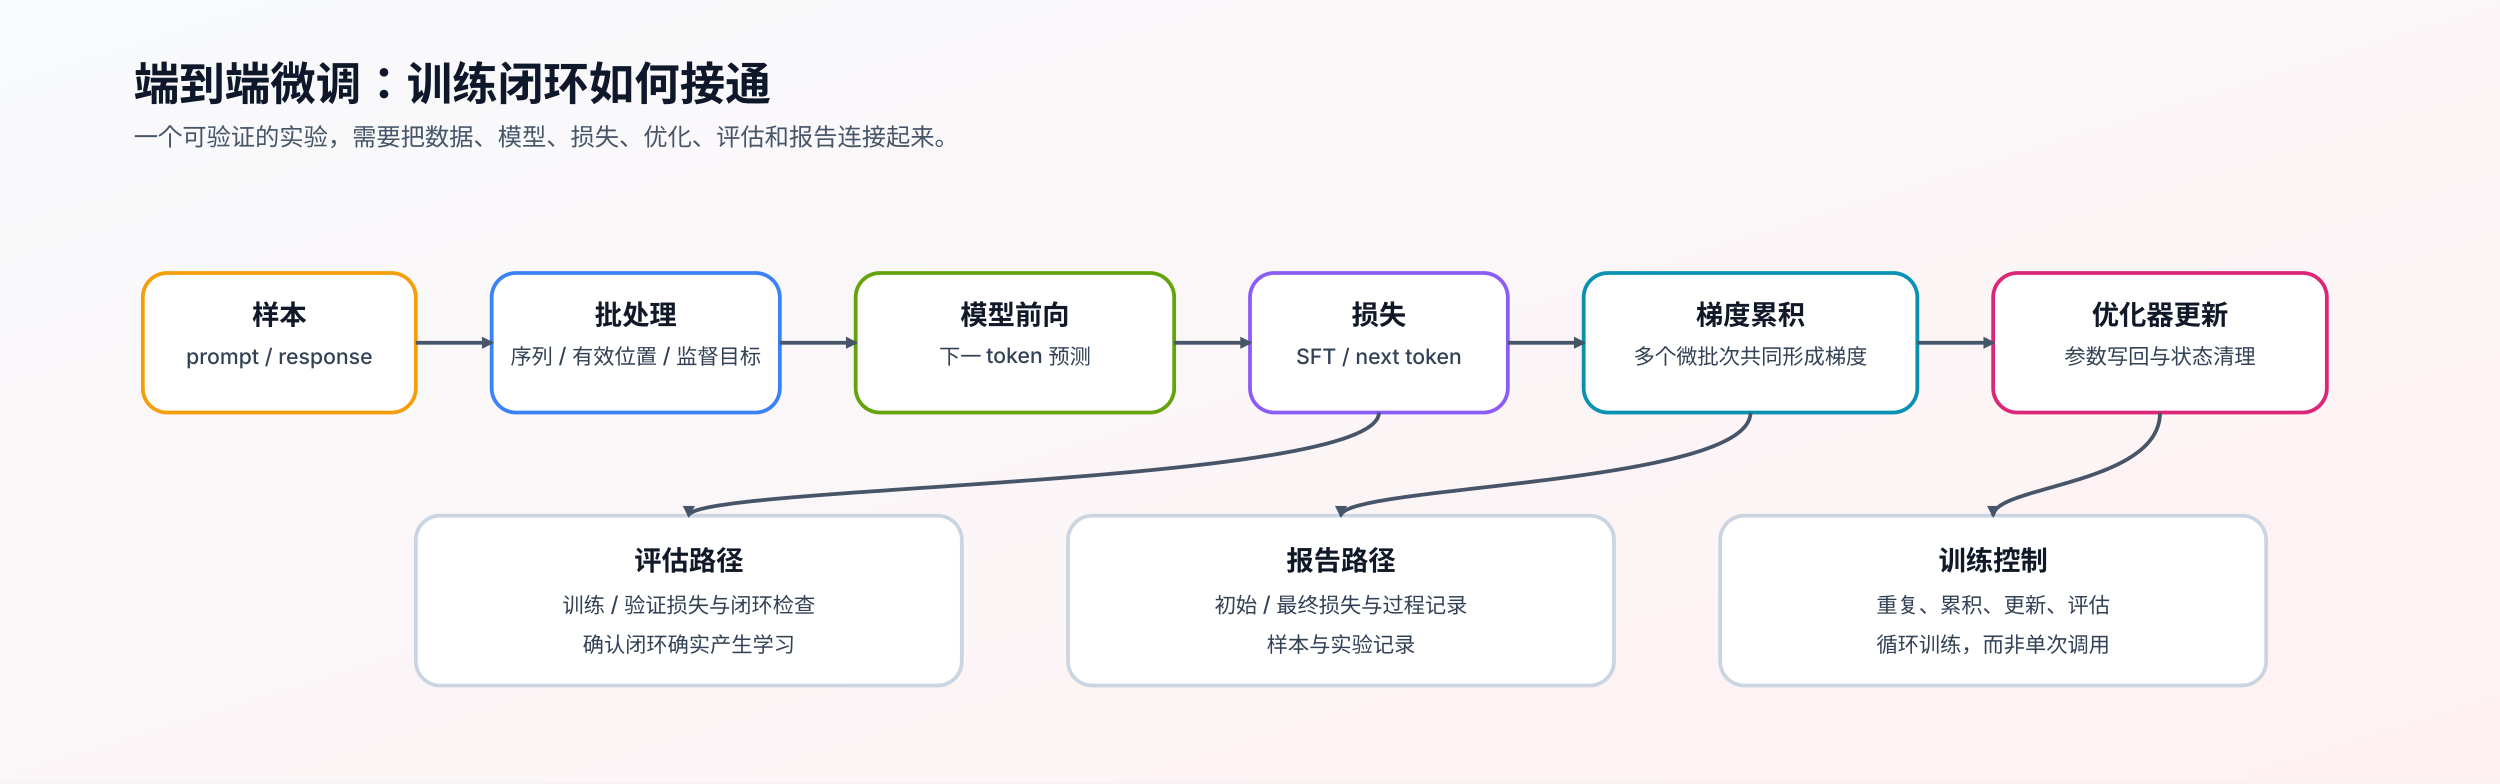
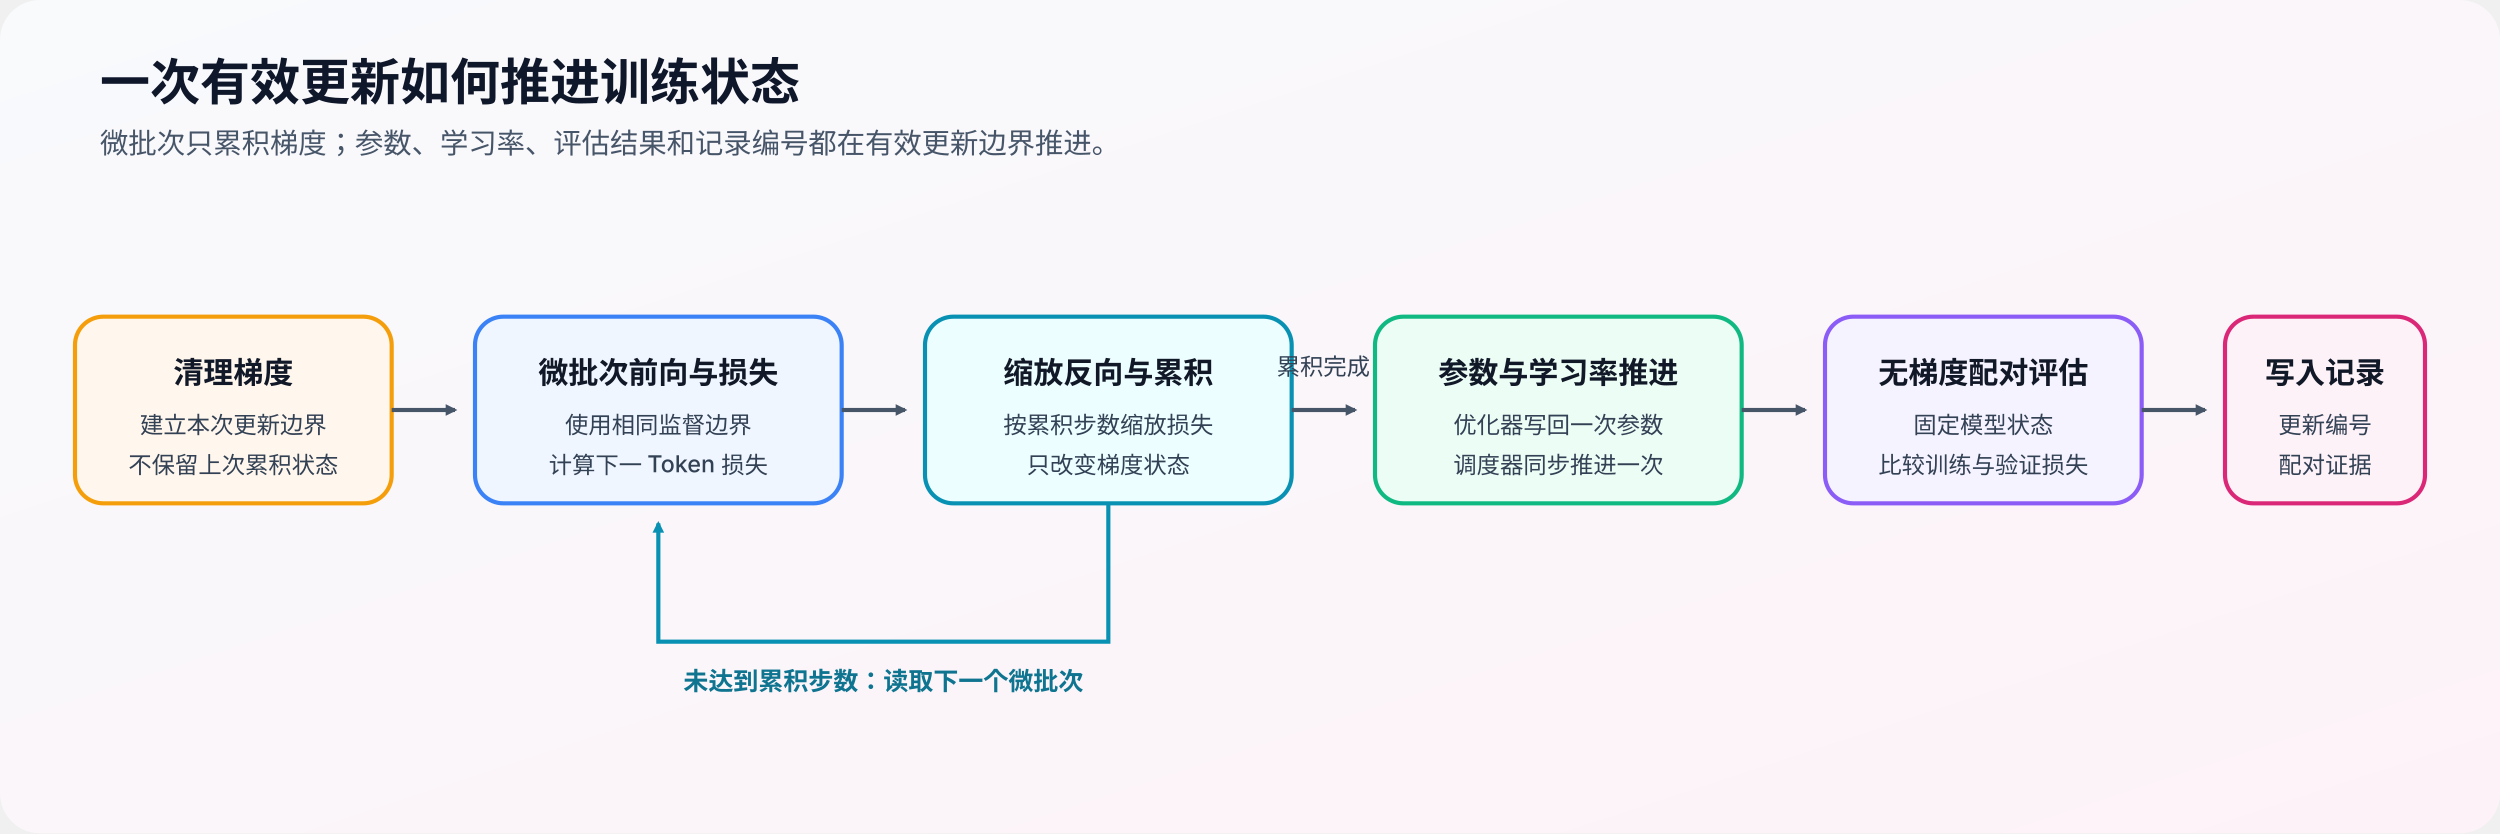
- <svg xmlns="http://www.w3.org/2000/svg" width="1500" height="470" viewBox="0 0 1500 470" role="img" aria-labelledby="title desc">
+ <svg xmlns="http://www.w3.org/2000/svg" width="1500" height="500" viewBox="0 0 1500 500" role="img" aria-labelledby="title desc">
  <defs>
    <linearGradient id="bg" x1="0" x2="1" y1="0" y2="1">
-       <stop offset="0%" stop-color="#f8fafc" />
-       <stop offset="100%" stop-color="#fff1f2" />
+       <stop offset="0%" stop-color="#F8FAFC" />
+       <stop offset="100%" stop-color="#FDF2F8" />
    </linearGradient>
-     <marker id="arrow" viewBox="0 0 10 10" refX="8" refY="5" markerWidth="8" markerHeight="8" orient="auto" markerUnits="userSpaceOnUse">
-       <path d="M 0 0 L 10 5 L 0 10 z" fill="#475569" />
+     <marker id="arrow" viewBox="0 0 10 10" refX="8" refY="5" markerWidth="7" markerHeight="7" orient="auto" markerUnits="userSpaceOnUse">
+       <path d="M0 0L10 5L0 10Z" fill="#475569" />
+     </marker>
+     <marker id="loopArrow" viewBox="0 0 10 10" refX="8" refY="5" markerWidth="7" markerHeight="7" orient="auto" markerUnits="userSpaceOnUse">
+       <path d="M0 0L10 5L0 10Z" fill="#0891B2" />
    </marker>
    <style>
-       .title { font: 700 30px "Inter", "Noto Sans SC", sans-serif; fill: #0f172a; }
-       .sub { font: 500 16px "Inter", "Noto Sans SC", sans-serif; fill: #475569; }
-       .label { font: 700 18px "Inter", "Noto Sans SC", sans-serif; fill: #111827; }
-       .small { font: 500 14px "Inter", "Noto Sans SC", sans-serif; fill: #334155; }
-       .box { fill: #ffffff; stroke-width: 2.5; rx: 16; ry: 16; }
-       .arrow { stroke: #475569; stroke-width: 2.5; fill: none; marker-end: url(#arrow); }
+       .title{font:700 30px "Inter","Noto Sans SC",sans-serif;fill:#0F172A}
+       .sub{font:500 17px "Inter","Noto Sans SC",sans-serif;fill:#475569}
+       .label{font:700 18px "Inter","Noto Sans SC",sans-serif;fill:#111827}
+       .small{font:500 14px "Inter","Noto Sans SC",sans-serif;fill:#334155}
+       .box{stroke-width:2.5}
+       .arrow{stroke:#475569;stroke-width:2.5;fill:none;marker-end:url(#arrow)}
+       .loop{stroke:#0891B2;stroke-width:2.5;fill:none;marker-end:url(#loopArrow)}
+       .loopText{font:600 15px "Inter","Noto Sans SC",sans-serif;fill:#0E7490}
    </style>
  </defs>
-   <rect width="1500" height="470" fill="url(#bg)" />
-   <g transform="translate(22 0) scale(0.91)">
-     <text x="64" y="66" class="title">端到端微调：训练闭环如何接通</text>
-     <text x="64" y="96" class="sub">一个可验证的实验，需要把数据、模型、损失、优化、评估和报告连接起来。</text>
-     <rect x="70" y="180" width="180" height="92" class="box" fill="#fff7ed" stroke="#f59e0b" />
-     <text x="160" y="214" text-anchor="middle" class="label">样本</text>
-     <text x="160" y="240" text-anchor="middle" class="small">prompt / response</text>
-     <rect x="300" y="180" width="190" height="92" class="box" fill="#eff6ff" stroke="#3b82f6" />
-     <text x="395" y="214" text-anchor="middle" class="label">批处理</text>
-     <text x="395" y="240" text-anchor="middle" class="small">序列 / 有效位置 / 监督目标</text>
-     <rect x="540" y="180" width="210" height="92" class="box" fill="#ecfccb" stroke="#65a30d" />
-     <text x="645" y="214" text-anchor="middle" class="label">模型前向</text>
-     <text x="645" y="240" text-anchor="middle" class="small">下一 token 预测</text>
-     <rect x="800" y="180" width="170" height="92" class="box" fill="#f5f3ff" stroke="#8b5cf6" />
-     <text x="885" y="214" text-anchor="middle" class="label">损失</text>
-     <text x="885" y="240" text-anchor="middle" class="small">SFT / next token</text>
-     <rect x="1020" y="180" width="220" height="92" class="box" fill="#ecfeff" stroke="#0891b2" />
-     <text x="1130" y="214" text-anchor="middle" class="label">梯度累积</text>
-     <text x="1130" y="240" text-anchor="middle" class="small">多个微批次共同形成梯度</text>
-     <rect x="1290" y="180" width="220" height="92" class="box" fill="#fdf2f8" stroke="#db2777" />
-     <text x="1400" y="214" text-anchor="middle" class="label">优化器更新</text>
-     <text x="1400" y="240" text-anchor="middle" class="small">参数写回与状态清理</text>
-     <path d="M 250 226 L 300 226" class="arrow" />
-     <path d="M 490 226 L 540 226" class="arrow" />
-     <path d="M 750 226 L 800 226" class="arrow" />
-     <path d="M 970 226 L 1020 226" class="arrow" />
-     <path d="M 1240 226 L 1290 226" class="arrow" />
-     <rect x="250" y="340" width="360" height="112" class="box" fill="#ffffff" stroke="#cbd5e1" />
-     <text x="430" y="376" text-anchor="middle" class="label">评估路径</text>
-     <text x="430" y="404" text-anchor="middle" class="small">训练 / 验证损失与闭环检查</text>
-     <text x="430" y="430" text-anchor="middle" class="small">确认闭环确实产生学习</text>
-     <rect x="680" y="340" width="360" height="112" class="box" fill="#ffffff" stroke="#cbd5e1" />
-     <text x="860" y="376" text-anchor="middle" class="label">报告路径</text>
-     <text x="860" y="404" text-anchor="middle" class="small">初始 / 最终损失与过程记录</text>
-     <text x="860" y="430" text-anchor="middle" class="small">样本与实验记录</text>
-     <rect x="1110" y="340" width="360" height="112" class="box" fill="#ffffff" stroke="#cbd5e1" />
-     <text x="1290" y="376" text-anchor="middle" class="label">训练控制</text>
-     <text x="1290" y="404" text-anchor="middle" class="small">重复、累积、更新、评估</text>
-     <text x="1290" y="430" text-anchor="middle" class="small">循环训练，而非单次调用</text>
-     <path d="M 1400 272 C 1400 320 1290 320 1290 340" class="arrow" />
-     <path d="M 1130 272 C 1130 320 860 320 860 340" class="arrow" />
-     <path d="M 885 272 C 885 320 430 320 430 340" class="arrow" />
-   </g>
+   <rect width="1500" height="500" rx="24" fill="url(#bg)" />
+   <text x="60" y="60" class="title">一次有效更新如何推进训练状态</text>
+   <text x="60" y="92" class="sub">微批次只累积梯度；参数、学习率、评估结果和记录编号都在有效更新边界推进。</text>
+   <rect x="45" y="190" width="190" height="112" rx="17" class="box" fill="#FFF7ED" stroke="#F59E0B" />
+   <text x="140" y="230" text-anchor="middle" class="label">清理梯度</text>
+   <text x="140" y="260" text-anchor="middle" class="small">建立本次更新边界</text>
+   <text x="140" y="284" text-anchor="middle" class="small">不保留上次累积状态</text>
+   <rect x="285" y="190" width="220" height="112" rx="17" class="box" fill="#EFF6FF" stroke="#3B82F6" />
+   <text x="395" y="230" text-anchor="middle" class="label">微批次前向与损失</text>
+   <text x="395" y="260" text-anchor="middle" class="small">使用相同监督边界</text>
+   <text x="395" y="284" text-anchor="middle" class="small">计算下一 Token 损失</text>
+   <rect x="555" y="190" width="220" height="112" rx="17" class="box" fill="#ECFEFF" stroke="#0891B2" />
+   <text x="665" y="230" text-anchor="middle" class="label">缩放反向与累积</text>
+   <text x="665" y="260" text-anchor="middle" class="small">按累积步数缩放损失</text>
+   <text x="665" y="284" text-anchor="middle" class="small">只改变梯度状态</text>
+   <rect x="825" y="190" width="220" height="112" rx="17" class="box" fill="#ECFDF5" stroke="#10B981" />
+   <text x="935" y="230" text-anchor="middle" class="label">参数与学习率推进</text>
+   <text x="935" y="260" text-anchor="middle" class="small">优化器写回一次参数</text>
+   <text x="935" y="284" text-anchor="middle" class="small">调度器同步推进一次</text>
+   <rect x="1095" y="190" width="190" height="112" rx="17" class="box" fill="#F5F3FF" stroke="#8B5CF6" />
+   <text x="1190" y="230" text-anchor="middle" class="label">无梯度配对评估</text>
+   <text x="1190" y="260" text-anchor="middle" class="small">固定模型状态</text>
+   <text x="1190" y="284" text-anchor="middle" class="small">比较训练与验证损失</text>
+   <rect x="1335" y="190" width="120" height="112" rx="17" class="box" fill="#FDF2F8" stroke="#DB2777" />
+   <text x="1395" y="230" text-anchor="middle" class="label">写入记录</text>
+   <text x="1395" y="260" text-anchor="middle" class="small">更新编号</text>
+   <text x="1395" y="284" text-anchor="middle" class="small">配对证据</text>
+   <path d="M235 246H273" class="arrow" />
+   <path d="M505 246H543" class="arrow" />
+   <path d="M775 246H813" class="arrow" />
+   <path d="M1045 246H1083" class="arrow" />
+   <path d="M1285 246H1323" class="arrow" />
+   <text x="794" y="225" text-anchor="middle" class="small">累积完成</text>
+   <path d="M665 302V385H395V314" class="loop" />
+   <text x="530" y="414" text-anchor="middle" class="loopText">未达到累积步数：读取下一个微批次</text>
</svg>
